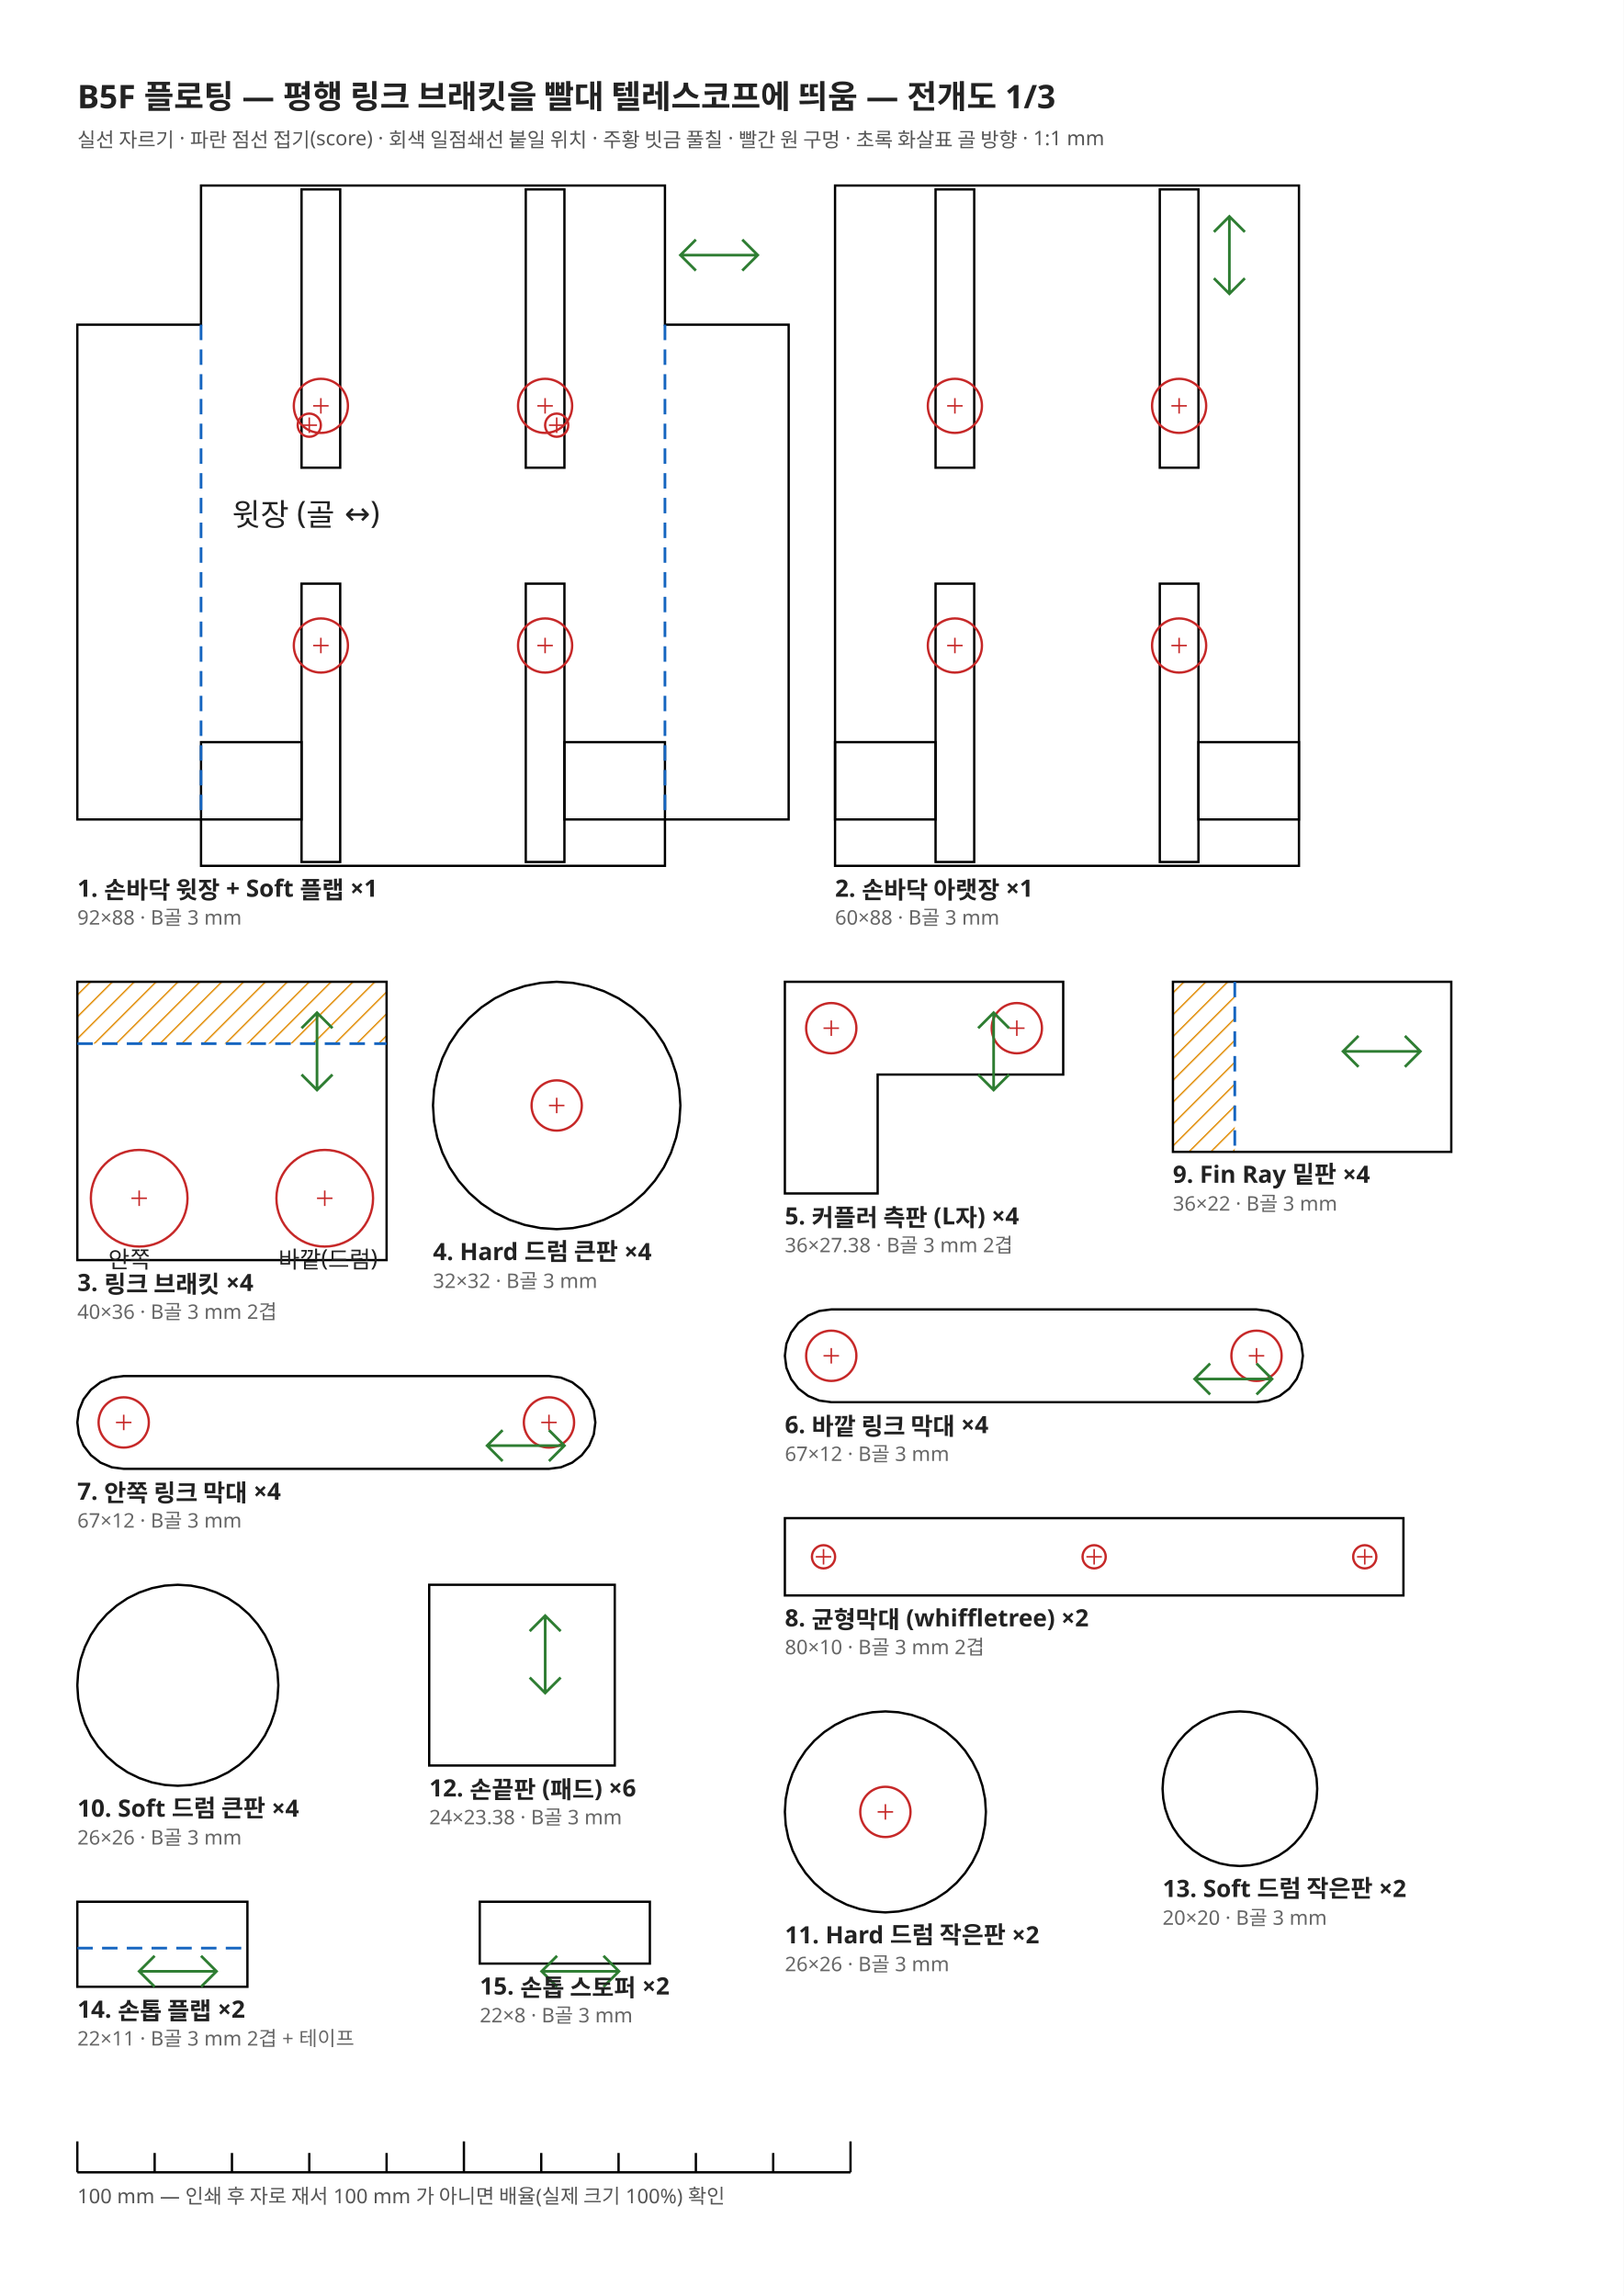
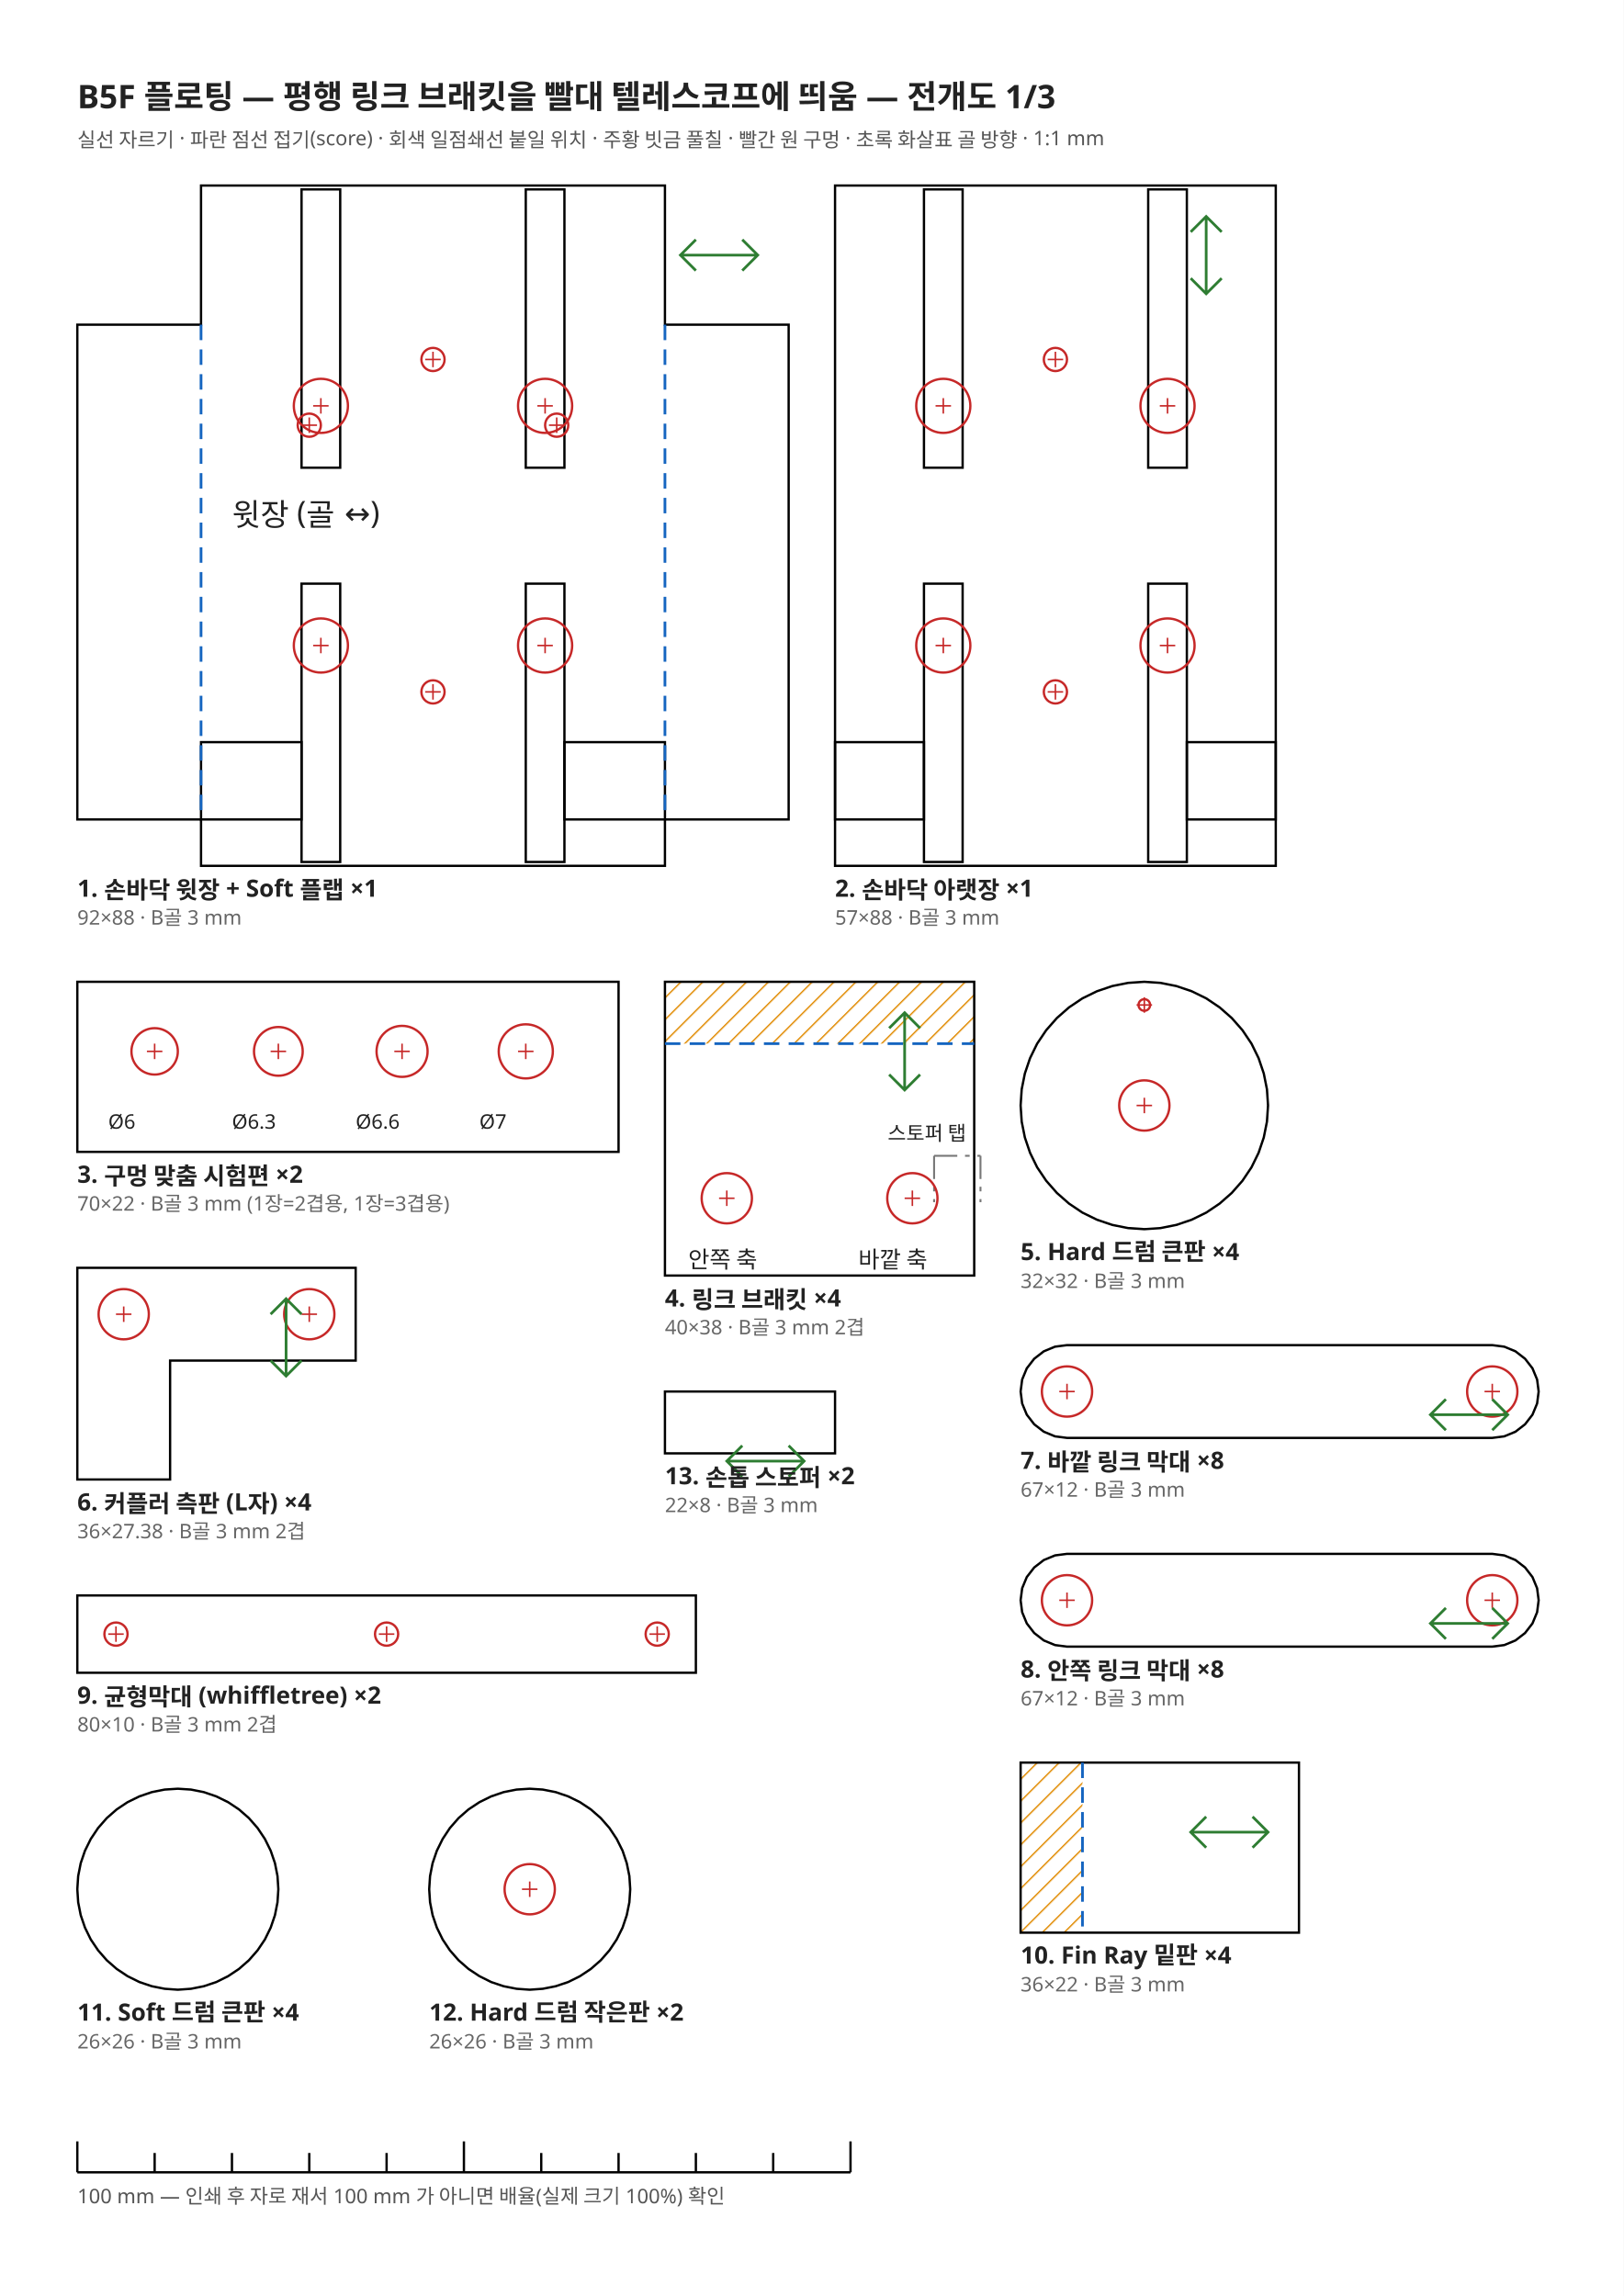
<svg xmlns="http://www.w3.org/2000/svg" width="210mm" height="297mm" viewBox="0 0 210 297">
  <defs>
    <pattern id="hatch" width="2" height="2" patternUnits="userSpaceOnUse" patternTransform="rotate(45)">
      <path d="M0 0V2" stroke="#e08a00" stroke-width=".35" />
    </pattern>
  </defs>
  <style>
.cut{fill:none;stroke:#000;stroke-width:.3}
.score{fill:none;stroke:#1565c0;stroke-width:.35;stroke-dasharray:2 1.2}
.mark{fill:none;stroke:#777;stroke-width:.25;stroke-dasharray:3 1 .6 1}
.glue{fill:url(#hatch);stroke:none}
.hole{fill:none;stroke:#c62828;stroke-width:.3}
.cross{stroke:#c62828;stroke-width:.2}
.flute{fill:none;stroke:#2e7d32;stroke-width:.35}
text{font-family:"WenQuanYi Zen Hei","IBM Plex Sans KR","Apple SD Gothic Neo","Malgun Gothic",sans-serif;fill:#222}
.lbl{font-size:3.1px;font-weight:bold}.dim{font-size:2.6px;fill:#666}
.hdr{font-size:4.2px;font-weight:bold}.small{font-size:2.6px;fill:#555}
</style>
  <rect width="210" height="297" fill="#fff" />
  <text class="hdr" x="10" y="14">B5F 플로팅 — 평행 링크 브래킷을 빨대 텔레스코프에 띄움 — 전개도 1/3</text>
  <text class="small" x="10" y="19">실선 자르기 · 파란 점선 접기(score) · 회색 일점쇄선 붙일 위치 · 주황 빗금 풀칠 · 빨간 원 구멍 · 초록 화살표 골 방향 · 1:1 mm</text>
  <polygon class="cut" points="10,42 26,42 26,24 86,24 86,42 102,42 102,106 86,106 86,112 26,112 26,106 10,106" />
  <polygon class="cut" points="26,96 39,96 39,106 26,106" />
  <polygon class="cut" points="73,96 86,96 86,106 73,106" />
  <polygon class="cut" points="68,75.5 73,75.5 73,111.5 68,111.5" />
  <polygon class="cut" points="68,24.5 73,24.5 73,60.5 68,60.5" />
  <polygon class="cut" points="39,75.5 44,75.5 44,111.5 39,111.5" />
  <polygon class="cut" points="39,24.5 44,24.5 44,60.5 39,60.5" />
  <polyline class="score" points="26,42 26,106" />
  <polyline class="score" points="86,42 86,106" />
  <circle class="hole" cx="40" cy="55" r="1.5" />
  <path class="cross" d="M39 55h2M40 54v2" />
  <circle class="hole" cx="72" cy="55" r="1.5" />
  <path class="cross" d="M71 55h2M72 54v2" />
+   <circle class="hole" cx="56" cy="89.5" r="1.5" />
+   <path class="cross" d="M55 89.5h2M56 88.5v2" />
+   <circle class="hole" cx="56" cy="46.5" r="1.5" />
+   <path class="cross" d="M55 46.5h2M56 45.5v2" />
  <circle class="hole" cx="70.5" cy="83.5" r="3.5" />
  <path class="cross" d="M69.5 83.5h2M70.5 82.5v2" />
  <circle class="hole" cx="70.5" cy="52.5" r="3.5" />
  <path class="cross" d="M69.5 52.5h2M70.5 51.5v2" />
  <circle class="hole" cx="41.5" cy="83.5" r="3.5" />
  <path class="cross" d="M40.5 83.5h2M41.5 82.5v2" />
  <circle class="hole" cx="41.5" cy="52.5" r="3.5" />
  <path class="cross" d="M40.5 52.5h2M41.5 51.5v2" />
  <text x="30" y="68" font-size="4">윗장 (골 ↔)</text>
  <path class="flute" d="M88 33H98M96 31L98 33L96 35M90 31L88 33L90 35" />
  <text class="lbl" x="10" y="116">1. 손바닥 윗장 + Soft 플랩 ×1</text>
  <text class="dim" x="10" y="119.6">92×88 · B골 3 mm</text>
-   <polygon class="cut" points="108,24 168,24 168,112 108,112" />
-   <polygon class="cut" points="108,96 121,96 121,106 108,106" />
-   <polygon class="cut" points="155,96 168,96 168,106 155,106" />
-   <polygon class="cut" points="150,75.5 155,75.5 155,111.5 150,111.5" />
-   <polygon class="cut" points="150,24.5 155,24.5 155,60.5 150,60.5" />
-   <polygon class="cut" points="121,75.5 126,75.5 126,111.5 121,111.5" />
-   <polygon class="cut" points="121,24.5 126,24.5 126,60.5 121,60.5" />
-   <circle class="hole" cx="152.5" cy="83.5" r="3.5" />
-   <path class="cross" d="M151.5 83.5h2M152.5 82.5v2" />
-   <circle class="hole" cx="152.5" cy="52.5" r="3.5" />
-   <path class="cross" d="M151.5 52.5h2M152.5 51.5v2" />
-   <circle class="hole" cx="123.5" cy="83.5" r="3.5" />
-   <path class="cross" d="M122.5 83.5h2M123.5 82.5v2" />
-   <circle class="hole" cx="123.5" cy="52.5" r="3.5" />
-   <path class="cross" d="M122.5 52.5h2M123.5 51.5v2" />
-   <path class="flute" d="M159 28V38M157 36L159 38L161 36M157 30L159 28L161 30" />
+   <polygon class="cut" points="108,24 165,24 165,112 108,112" />
+   <polygon class="cut" points="108,96 119.5,96 119.5,106 108,106" />
+   <polygon class="cut" points="153.5,96 165,96 165,106 153.5,106" />
+   <polygon class="cut" points="148.5,75.5 153.5,75.5 153.5,111.5 148.5,111.5" />
+   <polygon class="cut" points="148.5,24.5 153.5,24.5 153.5,60.5 148.5,60.5" />
+   <polygon class="cut" points="119.5,75.5 124.5,75.5 124.5,111.5 119.5,111.5" />
+   <polygon class="cut" points="119.5,24.5 124.5,24.5 124.5,60.5 119.5,60.5" />
+   <circle class="hole" cx="136.5" cy="89.5" r="1.5" />
+   <path class="cross" d="M135.5 89.5h2M136.5 88.5v2" />
+   <circle class="hole" cx="136.5" cy="46.5" r="1.5" />
+   <path class="cross" d="M135.5 46.5h2M136.5 45.5v2" />
+   <circle class="hole" cx="151" cy="83.5" r="3.5" />
+   <path class="cross" d="M150 83.5h2M151 82.5v2" />
+   <circle class="hole" cx="151" cy="52.5" r="3.5" />
+   <path class="cross" d="M150 52.5h2M151 51.5v2" />
+   <circle class="hole" cx="122" cy="83.5" r="3.5" />
+   <path class="cross" d="M121 83.5h2M122 82.5v2" />
+   <circle class="hole" cx="122" cy="52.5" r="3.5" />
+   <path class="cross" d="M121 52.5h2M122 51.5v2" />
+   <path class="flute" d="M156 28V38M154 36L156 38L158 36M154 30L156 28L158 30" />
  <text class="lbl" x="108" y="116">2. 손바닥 아랫장 ×1</text>
-   <text class="dim" x="108" y="119.6">60×88 · B골 3 mm</text>
-   <polygon class="glue" points="10,127 50,127 50,135 10,135" />
-   <polygon class="cut" points="10,127 50,127 50,163 10,163" />
-   <polyline class="score" points="10,135 50,135" />
-   <circle class="hole" cx="18" cy="155" r="6.25" />
-   <path class="cross" d="M17 155h2M18 154v2" />
-   <circle class="hole" cx="42" cy="155" r="6.25" />
-   <path class="cross" d="M41 155h2M42 154v2" />
-   <text x="14" y="164" font-size="3">안쪽</text>
-   <text x="36" y="164" font-size="3">바깥(드럼)</text>
-   <path class="flute" d="M41 131V141M39 139L41 141L43 139M39 133L41 131L43 133" />
-   <text class="lbl" x="10" y="167">3. 링크 브래킷 ×4</text>
-   <text class="dim" x="10" y="170.6">40×36 · B골 3 mm 2겹</text>
-   <polygon class="cut" points="88,143 87.86,145.09 87.45,147.14 86.78,149.12 85.86,151 84.69,152.74 83.31,154.31 81.74,155.69 80,156.86 78.12,157.78 76.14,158.45 74.09,158.86 72,159 69.91,158.86 67.86,158.45 65.88,157.78 64,156.86 62.26,155.69 60.69,154.31 59.31,152.74 58.14,151 57.22,149.12 56.55,147.14 56.14,145.09 56,143 56.14,140.91 56.55,138.86 57.22,136.88 58.14,135 59.31,133.26 60.69,131.69 62.26,130.31 64,129.14 65.88,128.22 67.86,127.55 69.91,127.14 72,127 74.09,127.14 76.14,127.55 78.12,128.22 80,129.14 81.74,130.31 83.31,131.69 84.69,133.26 85.86,135 86.78,136.88 87.45,138.86 87.86,140.91" />
-   <circle class="hole" cx="72" cy="143" r="3.25" />
-   <path class="cross" d="M71 143h2M72 142v2" />
-   <text class="lbl" x="56" y="163">4. Hard 드럼 큰판 ×4</text>
-   <text class="dim" x="56" y="166.6">32×32 · B골 3 mm</text>
-   <polygon class="cut" points="101.51,127 137.51,127 137.51,139 113.51,139 113.51,154.38 101.51,154.38" />
-   <circle class="hole" cx="107.51" cy="133" r="3.25" />
-   <path class="cross" d="M106.51 133h2M107.51 132v2" />
-   <circle class="hole" cx="131.51" cy="133" r="3.25" />
-   <path class="cross" d="M130.51 133h2M131.51 132v2" />
-   <path class="flute" d="M128.51 131V141M126.51 139L128.51 141L130.51 139M126.51 133L128.51 131L130.51 133" />
-   <text class="lbl" x="101.51" y="158.38">5. 커플러 측판 (L자) ×4</text>
-   <text class="dim" x="101.51" y="161.98">36×27.38 · B골 3 mm 2겹</text>
-   <polygon class="cut" points="162.51,169.38 164.06,169.58 165.51,170.18 166.75,171.13 167.7,172.38 168.3,173.82 168.51,175.38 168.3,176.93 167.7,178.38 166.75,179.62 165.51,180.57 164.06,181.17 162.51,181.38 107.51,181.38 105.95,181.17 104.51,180.57 103.26,179.62 102.31,178.38 101.71,176.93 101.51,175.38 101.71,173.82 102.31,172.38 103.26,171.13 104.51,170.18 105.95,169.58 107.51,169.38" />
-   <circle class="hole" cx="107.51" cy="175.38" r="3.25" />
-   <path class="cross" d="M106.51 175.38h2M107.51 174.38v2" />
-   <circle class="hole" cx="162.51" cy="175.38" r="3.25" />
-   <path class="cross" d="M161.51 175.38h2M162.51 174.38v2" />
-   <path class="flute" d="M154.51 178.38H164.51M162.51 176.38L164.51 178.38L162.51 180.38M156.51 176.38L154.51 178.38L156.51 180.38" />
-   <text class="lbl" x="101.51" y="185.38">6. 바깥 링크 막대 ×4</text>
-   <text class="dim" x="101.51" y="188.98">67×12 · B골 3 mm</text>
-   <polygon class="cut" points="71,178 72.55,178.2 74,178.8 75.24,179.76 76.2,181 76.8,182.45 77,184 76.8,185.55 76.2,187 75.24,188.24 74,189.2 72.55,189.8 71,190 16,190 14.45,189.8 13,189.2 11.76,188.24 10.8,187 10.2,185.55 10,184 10.2,182.45 10.8,181 11.76,179.76 13,178.8 14.45,178.2 16,178" />
-   <circle class="hole" cx="16" cy="184" r="3.25" />
-   <path class="cross" d="M15 184h2M16 183v2" />
-   <circle class="hole" cx="71" cy="184" r="3.25" />
-   <path class="cross" d="M70 184h2M71 183v2" />
-   <path class="flute" d="M63 187H73M71 185L73 187L71 189M65 185L63 187L65 189" />
-   <text class="lbl" x="10" y="194">7. 안쪽 링크 막대 ×4</text>
-   <text class="dim" x="10" y="197.6">67×12 · B골 3 mm</text>
-   <polygon class="cut" points="101.51,196.38 181.51,196.38 181.51,206.38 101.51,206.38" />
-   <circle class="hole" cx="106.51" cy="201.38" r="1.5" />
-   <path class="cross" d="M105.51 201.38h2M106.51 200.38v2" />
-   <circle class="hole" cx="141.51" cy="201.38" r="1.5" />
-   <path class="cross" d="M140.51 201.38h2M141.51 200.38v2" />
-   <circle class="hole" cx="176.51" cy="201.38" r="1.5" />
-   <path class="cross" d="M175.51 201.38h2M176.51 200.38v2" />
-   <text class="lbl" x="101.51" y="210.38">8. 균형막대 (whiffletree) ×2</text>
-   <text class="dim" x="101.51" y="213.98">80×10 · B골 3 mm 2겹</text>
-   <polygon class="glue" points="151.7,127 159.7,127 159.7,149 151.7,149" />
-   <polygon class="cut" points="151.7,127 187.7,127 187.7,149 151.7,149" />
-   <polyline class="score" points="159.7,127 159.7,149" />
-   <path class="flute" d="M173.7 136H183.7M181.7 134L183.7 136L181.7 138M175.7 134L173.7 136L175.7 138" />
-   <text class="lbl" x="151.7" y="153">9. Fin Ray 밑판 ×4</text>
-   <text class="dim" x="151.7" y="156.6">36×22 · B골 3 mm</text>
-   <polygon class="cut" points="36,218 35.89,219.7 35.56,221.36 35.01,222.97 34.26,224.5 33.31,225.91 32.19,227.19 30.91,228.31 29.5,229.26 27.97,230.01 26.36,230.56 24.7,230.89 23,231 21.3,230.89 19.64,230.56 18.03,230.01 16.5,229.26 15.09,228.31 13.81,227.19 12.69,225.91 11.74,224.5 10.99,222.97 10.44,221.36 10.11,219.7 10,218 10.11,216.3 10.44,214.64 10.99,213.03 11.74,211.5 12.69,210.09 13.81,208.81 15.09,207.69 16.5,206.74 18.03,205.99 19.64,205.44 21.3,205.11 23,205 24.7,205.11 26.36,205.44 27.97,205.99 29.5,206.74 30.91,207.69 32.19,208.81 33.31,210.09 34.26,211.5 35.01,213.03 35.56,214.64 35.89,216.3" />
-   <text class="lbl" x="10" y="235">10. Soft 드럼 큰판 ×4</text>
-   <text class="dim" x="10" y="238.6">26×26 · B골 3 mm</text>
-   <polygon class="cut" points="127.51,234.38 127.4,236.07 127.06,237.74 126.52,239.35 125.76,240.88 124.82,242.29 123.7,243.57 122.42,244.69 121.01,245.63 119.48,246.39 117.87,246.93 116.2,247.26 114.51,247.38 112.81,247.26 111.14,246.93 109.53,246.39 108.01,245.63 106.59,244.69 105.31,243.57 104.19,242.29 103.25,240.88 102.5,239.35 101.95,237.74 101.62,236.07 101.51,234.38 101.62,232.68 101.95,231.01 102.5,229.4 103.25,227.88 104.19,226.46 105.31,225.18 106.59,224.06 108.01,223.12 109.53,222.37 111.14,221.82 112.81,221.49 114.51,221.38 116.2,221.49 117.87,221.82 119.48,222.37 121.01,223.12 122.42,224.06 123.7,225.18 124.82,226.46 125.76,227.88 126.52,229.4 127.06,231.01 127.4,232.68" />
-   <circle class="hole" cx="114.51" cy="234.38" r="3.25" />
-   <path class="cross" d="M113.51 234.38h2M114.51 233.38v2" />
-   <text class="lbl" x="101.51" y="251.38">11. Hard 드럼 작은판 ×2</text>
-   <text class="dim" x="101.51" y="254.98">26×26 · B골 3 mm</text>
-   <polygon class="cut" points="55.51,205 79.51,205 79.51,228.38 55.51,228.38" />
-   <path class="flute" d="M70.51 209V219M68.51 217L70.51 219L72.51 217M68.51 211L70.51 209L72.51 211" />
-   <text class="lbl" x="55.51" y="232.38">12. 손끝판 (패드) ×6</text>
-   <text class="dim" x="55.51" y="235.98">24×23.38 · B골 3 mm</text>
-   <polygon class="cut" points="170.36,231.38 170.28,232.68 170.02,233.96 169.6,235.2 169.02,236.38 168.29,237.46 167.43,238.45 166.45,239.31 165.36,240.04 164.19,240.61 162.95,241.04 161.67,241.29 160.36,241.38 159.06,241.29 157.77,241.04 156.53,240.61 155.36,240.04 154.27,239.31 153.29,238.45 152.43,237.46 151.7,236.38 151.12,235.2 150.7,233.96 150.45,232.68 150.36,231.38 150.45,230.07 150.7,228.79 151.12,227.55 151.7,226.38 152.43,225.29 153.29,224.31 154.27,223.44 155.36,222.72 156.53,222.14 157.77,221.72 159.06,221.46 160.36,221.38 161.67,221.46 162.95,221.72 164.19,222.14 165.36,222.72 166.45,223.44 167.43,224.31 168.29,225.29 169.02,226.38 169.6,227.55 170.02,228.79 170.28,230.07" />
-   <text class="lbl" x="150.36" y="245.38">13. Soft 드럼 작은판 ×2</text>
-   <text class="dim" x="150.36" y="248.98">20×20 · B골 3 mm</text>
-   <polygon class="cut" points="10,246 32,246 32,257 10,257" />
-   <polyline class="score" points="10,252 32,252" />
-   <path class="flute" d="M18 255H28M26 253L28 255L26 257M20 253L18 255L20 257" />
-   <text class="lbl" x="10" y="261">14. 손톱 플랩 ×2</text>
-   <text class="dim" x="10" y="264.6">22×11 · B골 3 mm 2겹 + 테이프</text>
-   <polygon class="cut" points="62.05,246 84.05,246 84.05,254 62.05,254" />
-   <path class="flute" d="M70.05 255H80.05M78.05 253L80.05 255L78.05 257M72.05 253L70.05 255L72.05 257" />
-   <text class="lbl" x="62.05" y="258">15. 손톱 스토퍼 ×2</text>
-   <text class="dim" x="62.05" y="261.6">22×8 · B골 3 mm</text>
+   <text class="dim" x="108" y="119.6">57×88 · B골 3 mm</text>
+   <polygon class="cut" points="10,127 80,127 80,149 10,149" />
+   <circle class="hole" cx="20" cy="136" r="3" />
+   <path class="cross" d="M19 136h2M20 135v2" />
+   <circle class="hole" cx="36" cy="136" r="3.15" />
+   <path class="cross" d="M35 136h2M36 135v2" />
+   <circle class="hole" cx="52" cy="136" r="3.3" />
+   <path class="cross" d="M51 136h2M52 135v2" />
+   <circle class="hole" cx="68" cy="136" r="3.5" />
+   <path class="cross" d="M67 136h2M68 135v2" />
+   <text x="14" y="146" font-size="2.6">Ø6</text>
+   <text x="30" y="146" font-size="2.6">Ø6.3</text>
+   <text x="46" y="146" font-size="2.6">Ø6.6</text>
+   <text x="62" y="146" font-size="2.6">Ø7</text>
+   <text class="lbl" x="10" y="153">3. 구멍 맞춤 시험편 ×2</text>
+   <text class="dim" x="10" y="156.6">70×22 · B골 3 mm (1장=2겹용, 1장=3겹용)</text>
+   <polygon class="glue" points="86,127 126,127 126,135 86,135" />
+   <polygon class="cut" points="86,127 126,127 126,165 86,165" />
+   <polyline class="score" points="86,135 126,135" />
+   <polyline class="mark" points="120.81,149.51 126.81,149.51" />
+   <polyline class="mark" points="120.81,149.51 120.81,155.51" />
+   <polyline class="mark" points="126.81,149.51 126.81,155.51" />
+   <circle class="hole" cx="94" cy="155" r="3.25" />
+   <path class="cross" d="M93 155h2M94 154v2" />
+   <circle class="hole" cx="118" cy="155" r="3.25" />
+   <path class="cross" d="M117 155h2M118 154v2" />
+   <text x="89" y="164" font-size="3">안쪽 축</text>
+   <text x="111" y="164" font-size="3">바깥 축</text>
+   <text x="114.81" y="147.51" font-size="2.6">스토퍼 탭</text>
+   <path class="flute" d="M117 131V141M115 139L117 141L119 139M115 133L117 131L119 133" />
+   <text class="lbl" x="86" y="169">4. 링크 브래킷 ×4</text>
+   <text class="dim" x="86" y="172.6">40×38 · B골 3 mm 2겹</text>
+   <polygon class="cut" points="164,143 163.86,145.09 163.45,147.14 162.78,149.12 161.86,151 160.69,152.74 159.31,154.31 157.74,155.69 156,156.86 154.12,157.78 152.14,158.45 150.09,158.86 148,159 145.91,158.86 143.86,158.45 141.88,157.78 140,156.86 138.26,155.69 136.69,154.31 135.31,152.74 134.14,151 133.22,149.12 132.55,147.14 132.14,145.09 132,143 132.14,140.91 132.55,138.86 133.22,136.88 134.14,135 135.31,133.26 136.69,131.69 138.26,130.31 140,129.14 141.88,128.22 143.86,127.55 145.91,127.14 148,127 150.09,127.14 152.14,127.55 154.12,128.22 156,129.14 157.74,130.31 159.31,131.69 160.69,133.26 161.86,135 162.78,136.88 163.45,138.86 163.86,140.91" />
+   <circle class="hole" cx="148" cy="143" r="3.25" />
+   <path class="cross" d="M147 143h2M148 142v2" />
+   <circle class="hole" cx="148" cy="130" r="0.75" />
+   <path class="cross" d="M147 130h2M148 129v2" />
+   <text class="lbl" x="132" y="163">5. Hard 드럼 큰판 ×4</text>
+   <text class="dim" x="132" y="166.6">32×32 · B골 3 mm</text>
+   <polygon class="cut" points="10,164 46,164 46,176 22,176 22,191.38 10,191.38" />
+   <circle class="hole" cx="16" cy="170" r="3.25" />
+   <path class="cross" d="M15 170h2M16 169v2" />
+   <circle class="hole" cx="40" cy="170" r="3.25" />
+   <path class="cross" d="M39 170h2M40 169v2" />
+   <path class="flute" d="M37 168V178M35 176L37 178L39 176M35 170L37 168L39 170" />
+   <text class="lbl" x="10" y="195.38">6. 커플러 측판 (L자) ×4</text>
+   <text class="dim" x="10" y="198.98">36×27.38 · B골 3 mm 2겹</text>
+   <polygon class="cut" points="193,174 194.55,174.2 196,174.8 197.24,175.76 198.2,177 198.8,178.45 199,180 198.8,181.55 198.2,183 197.24,184.24 196,185.2 194.55,185.8 193,186 138,186 136.45,185.8 135,185.2 133.76,184.24 132.8,183 132.2,181.55 132,180 132.2,178.45 132.8,177 133.76,175.76 135,174.8 136.45,174.2 138,174" />
+   <circle class="hole" cx="138" cy="180" r="3.25" />
+   <path class="cross" d="M137 180h2M138 179v2" />
+   <circle class="hole" cx="193" cy="180" r="3.25" />
+   <path class="cross" d="M192 180h2M193 179v2" />
+   <path class="flute" d="M185 183H195M193 181L195 183L193 185M187 181L185 183L187 185" />
+   <text class="lbl" x="132" y="190">7. 바깥 링크 막대 ×8</text>
+   <text class="dim" x="132" y="193.6">67×12 · B골 3 mm</text>
+   <polygon class="cut" points="193,201 194.55,201.2 196,201.8 197.24,202.76 198.2,204 198.8,205.45 199,207 198.8,208.55 198.2,210 197.24,211.24 196,212.2 194.55,212.8 193,213 138,213 136.45,212.8 135,212.2 133.76,211.24 132.8,210 132.2,208.55 132,207 132.2,205.45 132.8,204 133.76,202.76 135,201.8 136.45,201.2 138,201" />
+   <circle class="hole" cx="138" cy="207" r="3.25" />
+   <path class="cross" d="M137 207h2M138 206v2" />
+   <circle class="hole" cx="193" cy="207" r="3.25" />
+   <path class="cross" d="M192 207h2M193 206v2" />
+   <path class="flute" d="M185 210H195M193 208L195 210L193 212M187 208L185 210L187 212" />
+   <text class="lbl" x="132" y="217">8. 안쪽 링크 막대 ×8</text>
+   <text class="dim" x="132" y="220.6">67×12 · B골 3 mm</text>
+   <polygon class="cut" points="10,206.38 90,206.38 90,216.38 10,216.38" />
+   <circle class="hole" cx="15" cy="211.38" r="1.5" />
+   <path class="cross" d="M14 211.38h2M15 210.38v2" />
+   <circle class="hole" cx="50" cy="211.38" r="1.5" />
+   <path class="cross" d="M49 211.38h2M50 210.38v2" />
+   <circle class="hole" cx="85" cy="211.38" r="1.5" />
+   <path class="cross" d="M84 211.38h2M85 210.38v2" />
+   <text class="lbl" x="10" y="220.38">9. 균형막대 (whiffletree) ×2</text>
+   <text class="dim" x="10" y="223.98">80×10 · B골 3 mm 2겹</text>
+   <polygon class="glue" points="132,228 140,228 140,250 132,250" />
+   <polygon class="cut" points="132,228 168,228 168,250 132,250" />
+   <polyline class="score" points="140,228 140,250" />
+   <path class="flute" d="M154 237H164M162 235L164 237L162 239M156 235L154 237L156 239" />
+   <text class="lbl" x="132" y="254">10. Fin Ray 밑판 ×4</text>
+   <text class="dim" x="132" y="257.6">36×22 · B골 3 mm</text>
+   <polygon class="cut" points="36,244.38 35.89,246.07 35.56,247.74 35.01,249.35 34.26,250.88 33.31,252.29 32.19,253.57 30.91,254.69 29.5,255.63 27.97,256.39 26.36,256.93 24.7,257.26 23,257.38 21.3,257.26 19.64,256.93 18.03,256.39 16.5,255.63 15.09,254.69 13.81,253.57 12.69,252.29 11.74,250.88 10.99,249.35 10.44,247.74 10.11,246.07 10,244.38 10.11,242.68 10.44,241.01 10.99,239.4 11.74,237.88 12.69,236.46 13.81,235.18 15.09,234.06 16.5,233.12 18.03,232.37 19.64,231.82 21.3,231.49 23,231.38 24.7,231.49 26.36,231.82 27.97,232.37 29.5,233.12 30.91,234.06 32.19,235.18 33.31,236.46 34.26,237.88 35.01,239.4 35.56,241.01 35.89,242.68" />
+   <text class="lbl" x="10" y="261.38">11. Soft 드럼 큰판 ×4</text>
+   <text class="dim" x="10" y="264.98">26×26 · B골 3 mm</text>
+   <polygon class="cut" points="81.51,244.38 81.4,246.07 81.06,247.74 80.52,249.35 79.76,250.88 78.82,252.29 77.7,253.57 76.42,254.69 75.01,255.63 73.48,256.39 71.87,256.93 70.2,257.26 68.51,257.38 66.81,257.26 65.14,256.93 63.53,256.39 62.01,255.63 60.59,254.69 59.31,253.57 58.19,252.29 57.25,250.88 56.5,249.35 55.95,247.74 55.62,246.07 55.51,244.38 55.62,242.68 55.95,241.01 56.5,239.4 57.25,237.88 58.19,236.46 59.31,235.18 60.59,234.06 62.01,233.12 63.53,232.37 65.14,231.82 66.81,231.49 68.51,231.38 70.2,231.49 71.87,231.82 73.48,232.37 75.01,233.12 76.42,234.06 77.7,235.18 78.82,236.46 79.76,237.88 80.52,239.4 81.06,241.01 81.4,242.68" />
+   <circle class="hole" cx="68.51" cy="244.38" r="3.25" />
+   <path class="cross" d="M67.51 244.38h2M68.51 243.38v2" />
+   <text class="lbl" x="55.51" y="261.38">12. Hard 드럼 작은판 ×2</text>
+   <text class="dim" x="55.51" y="264.98">26×26 · B골 3 mm</text>
+   <polygon class="cut" points="86,180 108,180 108,188 86,188" />
+   <path class="flute" d="M94 189H104M102 187L104 189L102 191M96 187L94 189L96 191" />
+   <text class="lbl" x="86" y="192">13. 손톱 스토퍼 ×2</text>
+   <text class="dim" x="86" y="195.6">22×8 · B골 3 mm</text>
  <path class="cut" d="M10 281h100" />
  <path class="cut" d="M10 281v-4" />
  <path class="cut" d="M20 281v-2.5" />
  <path class="cut" d="M30 281v-2.5" />
  <path class="cut" d="M40 281v-2.5" />
  <path class="cut" d="M50 281v-2.5" />
  <path class="cut" d="M60 281v-4" />
  <path class="cut" d="M70 281v-2.5" />
  <path class="cut" d="M80 281v-2.5" />
  <path class="cut" d="M90 281v-2.5" />
  <path class="cut" d="M100 281v-2.5" />
  <path class="cut" d="M110 281v-4" />
  <text class="small" x="10" y="285">100 mm — 인쇄 후 자로 재서 100 mm 가 아니면 배율(실제 크기 100%) 확인</text>
</svg>
